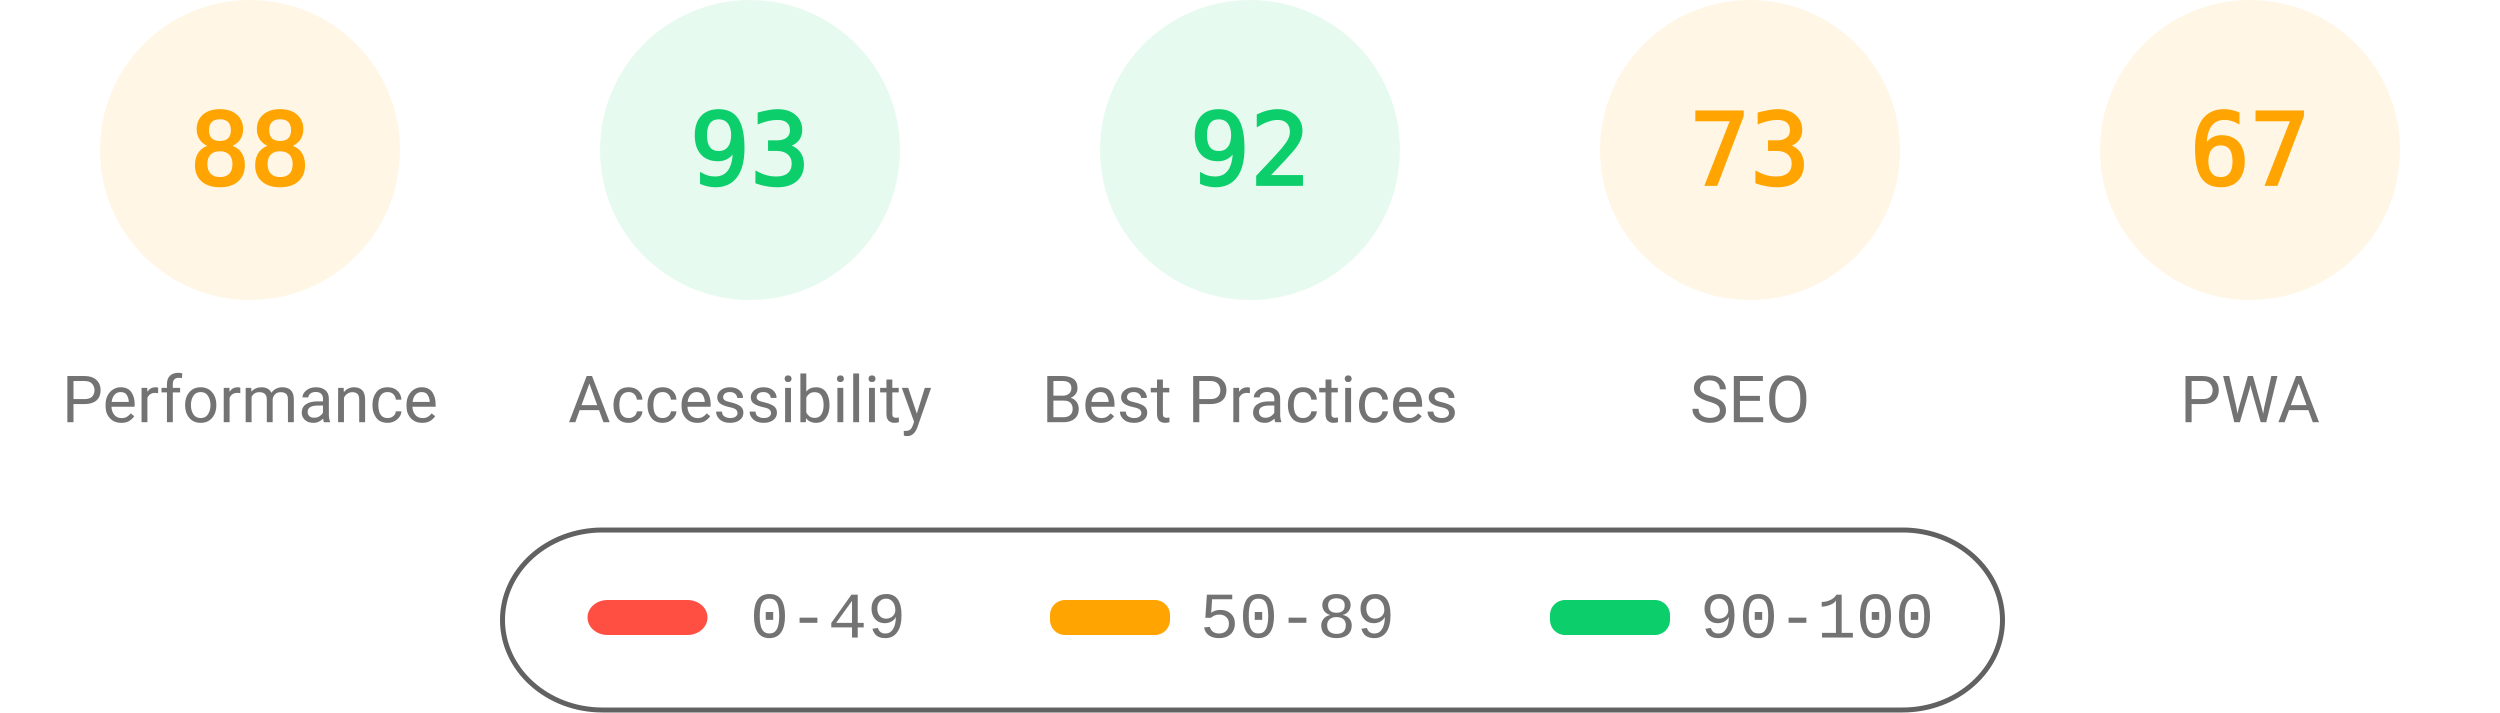
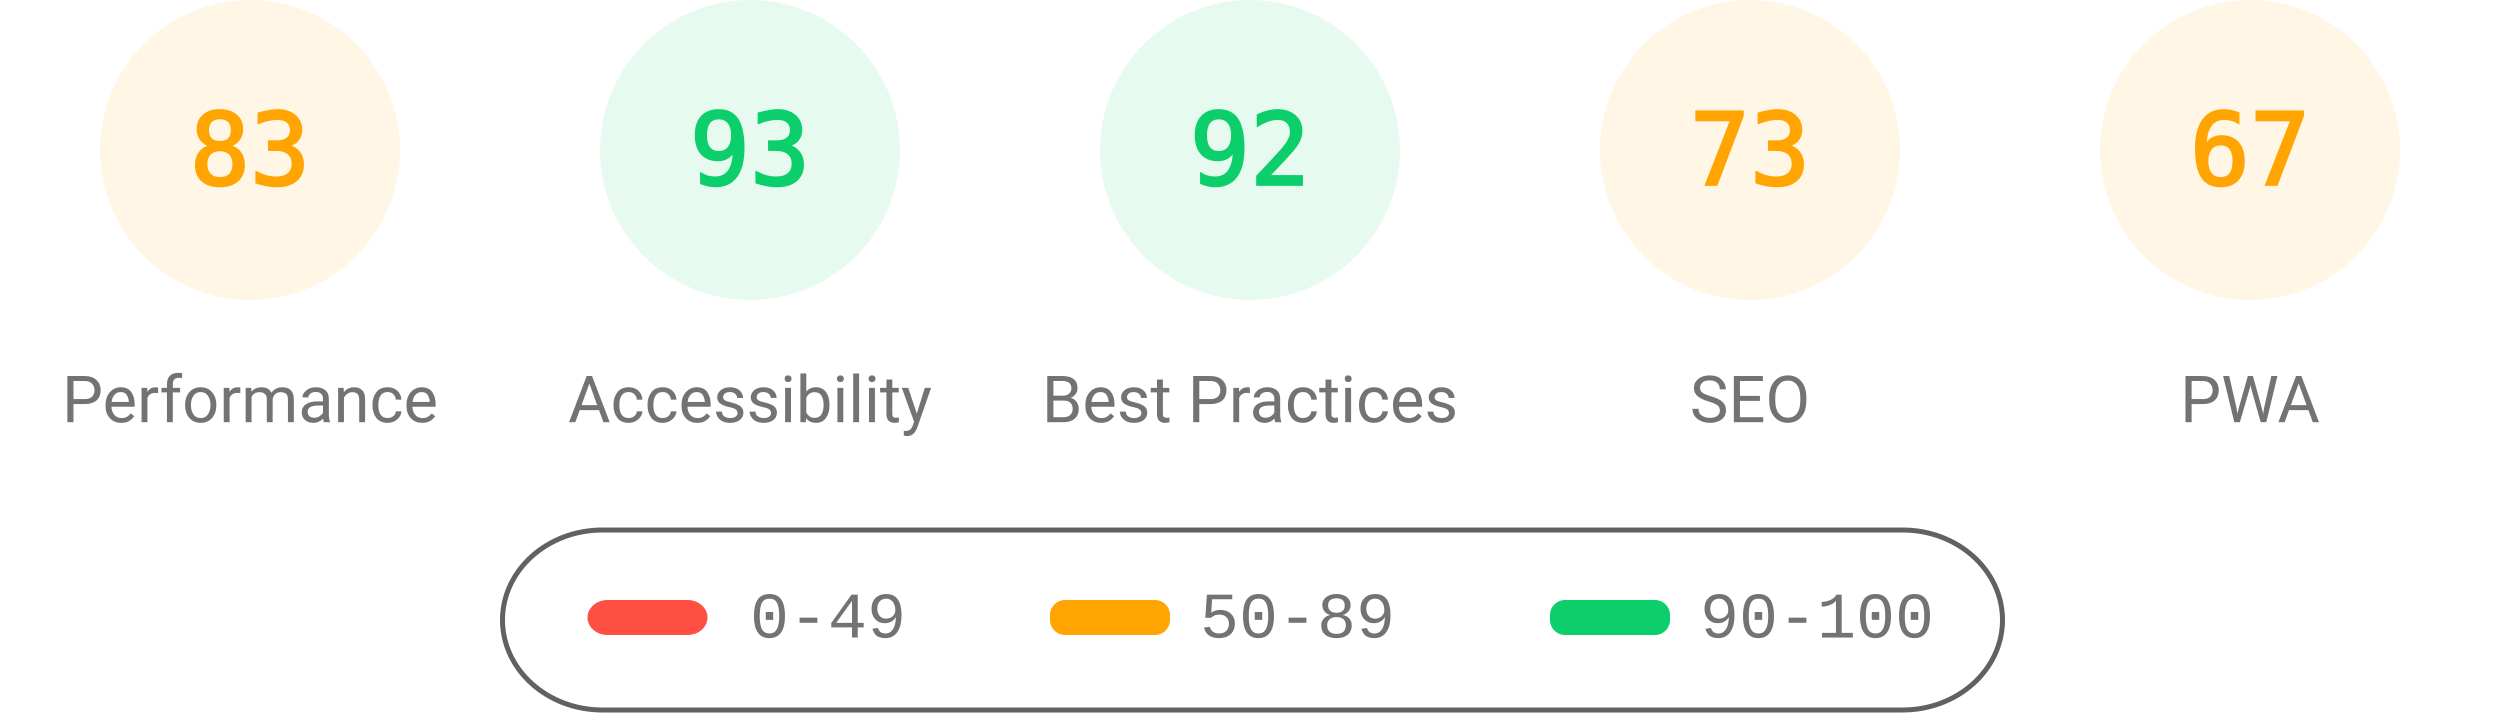
<svg xmlns="http://www.w3.org/2000/svg" fill="none" width="1000" height="285">
  <style>.gauge-base{opacity:.1}.gauge-arc{fill:none;animation-delay:250ms;stroke-linecap:round;transform:rotate(-90deg);transform-origin:100px 60px;animation:load-gauge 1s ease forwards}.guage-text{font-size:40px;font-family:monospace;text-align:center}.guage-red{color:#ff4e42;fill:#ff4e42;stroke:#ff4e42}.guage-orange{color:#ffa400;fill:#ffa400;stroke:#ffa400}.guage-green{color:#0cce6b;fill:#0cce6b;stroke:#0cce6b}.guage-undefined{color:#5c5c5c;fill:#5c5c5c;stroke:#5c5c5c}.guage-title{color:#737373;fill:#737373;stroke:none;font-size:26px;line-height:26px;font-family:Roboto,Halvetica,Arial,sans-serif}@keyframes load-gauge{from{stroke-dasharray:0 352.858}}</style>
  <svg class="guage-div guage-perf guage-orange" viewBox="0 0 200 200" width="200" height="200">
    <circle class="gauge-base" r="56" cx="100" cy="60" stroke-width="8" />
-     <circle class="gauge-arc guage-arc-1" r="56" cx="100" cy="60" stroke-width="8" style="stroke-dasharray:309.635,351.858" />
-     <text class="guage-text" x="100" y="60" alignment-baseline="central" dominant-baseline="central" text-anchor="middle">88</text>
+     <circle class="gauge-arc guage-arc-1" r="56" cx="100" cy="60" stroke-width="8" style="stroke-dasharray:292.042,351.858" />
+     <text class="guage-text" x="100" y="60" alignment-baseline="central" dominant-baseline="central" text-anchor="middle">83</text>
    <text class="guage-title" x="100" y="160" alignment-baseline="central" dominant-baseline="central" text-anchor="middle">Performance</text>
  </svg>
  <svg class="guage-div guage-acc guage-green" viewBox="0 0 200 200" width="200" height="200" x="200">
    <circle class="gauge-base" r="56" cx="100" cy="60" stroke-width="8" />
    <circle class="gauge-arc guage-arc-2" r="56" cx="100" cy="60" stroke-width="8" style="stroke-dasharray:327.228,351.858" />
    <text class="guage-text" x="100" y="60" alignment-baseline="central" dominant-baseline="central" text-anchor="middle">93</text>
    <text class="guage-title" x="100" y="160" alignment-baseline="central" dominant-baseline="central" text-anchor="middle">Accessibility</text>
  </svg>
  <svg class="guage-div guage-best guage-green" viewBox="0 0 200 200" width="200" height="200" x="400">
    <circle class="gauge-base" r="56" cx="100" cy="60" stroke-width="8" />
    <circle class="gauge-arc guage-arc-3" r="56" cx="100" cy="60" stroke-width="8" style="stroke-dasharray:323.709,351.858" />
    <text class="guage-text" x="100" y="60" alignment-baseline="central" dominant-baseline="central" text-anchor="middle">92</text>
    <text class="guage-title" x="100" y="160" alignment-baseline="central" dominant-baseline="central" text-anchor="middle">Best Practices</text>
  </svg>
  <svg class="guage-div guage-seo guage-orange" viewBox="0 0 200 200" width="200" height="200" x="600">
    <circle class="gauge-base" r="56" cx="100" cy="60" stroke-width="8" />
    <circle class="gauge-arc guage-arc-4" r="56" cx="100" cy="60" stroke-width="8" style="stroke-dasharray:256.856,351.858" />
    <text class="guage-text" x="100" y="60" alignment-baseline="central" dominant-baseline="central" text-anchor="middle">73</text>
    <text class="guage-title" x="100" y="160" alignment-baseline="central" dominant-baseline="central" text-anchor="middle">SEO</text>
  </svg>
  <svg class="guage-div guage-pwa guage-orange" viewBox="0 0 200 200" width="200" height="200" x="800">
    <circle class="gauge-base" r="56" cx="100" cy="60" stroke-width="8" />
    <circle class="gauge-arc guage-arc-4" r="56" cx="100" cy="60" stroke-width="8" style="stroke-dasharray:235.745,351.858" />
    <text class="guage-text" x="100" y="60" alignment-baseline="central" dominant-baseline="central" text-anchor="middle">67</text>
    <text class="guage-title" x="100" y="160" alignment-baseline="central" dominant-baseline="central" text-anchor="middle">PWA</text>
  </svg>
  <svg width="604" height="76" x="200" y="210">
    <path fill="none" id="canvas_background" d="M-1-1h604v80H-1z" />
    <rect fill-opacity="0" stroke="#616161" stroke-width="2" rx="40" id="svg_2" height="72" width="600" y="2" x="1" fill="#000" />
    <rect stroke="#000" rx="8" id="svg_3" height="14" width="48" y="30" x="35" stroke-opacity="null" stroke-width="0" fill="#ff4e42" />
    <rect stroke="#000" rx="6" id="svg_4" height="14" width="48" y="30" x="220" stroke-opacity="null" stroke-width="0" fill="#ffa400" />
    <rect stroke="#000" rx="6" id="svg_5" height="14" width="48" y="30" x="420" stroke-opacity="null" stroke-width="0" fill="#0cce6b" />
    <text xml:space="preserve" text-anchor="start" font-family="'Courier New', Courier, monospace" font-size="26" id="svg_6" y="45" x="100" stroke-opacity="null" stroke-width="0" stroke="#000" fill="#737373">0-49</text>
    <text xml:space="preserve" text-anchor="start" font-family="'Courier New', Courier, monospace" font-size="26" id="svg_7" y="45" x="280" stroke-opacity="null" stroke-width="0" stroke="#000" fill="#737373">50-89</text>
    <text xml:space="preserve" text-anchor="start" font-family="'Courier New', Courier, monospace" font-size="26" id="svg_8" y="45" x="480" stroke-opacity="null" stroke-width="0" stroke="#000" fill="#737373">90-100</text>
  </svg>
</svg>
